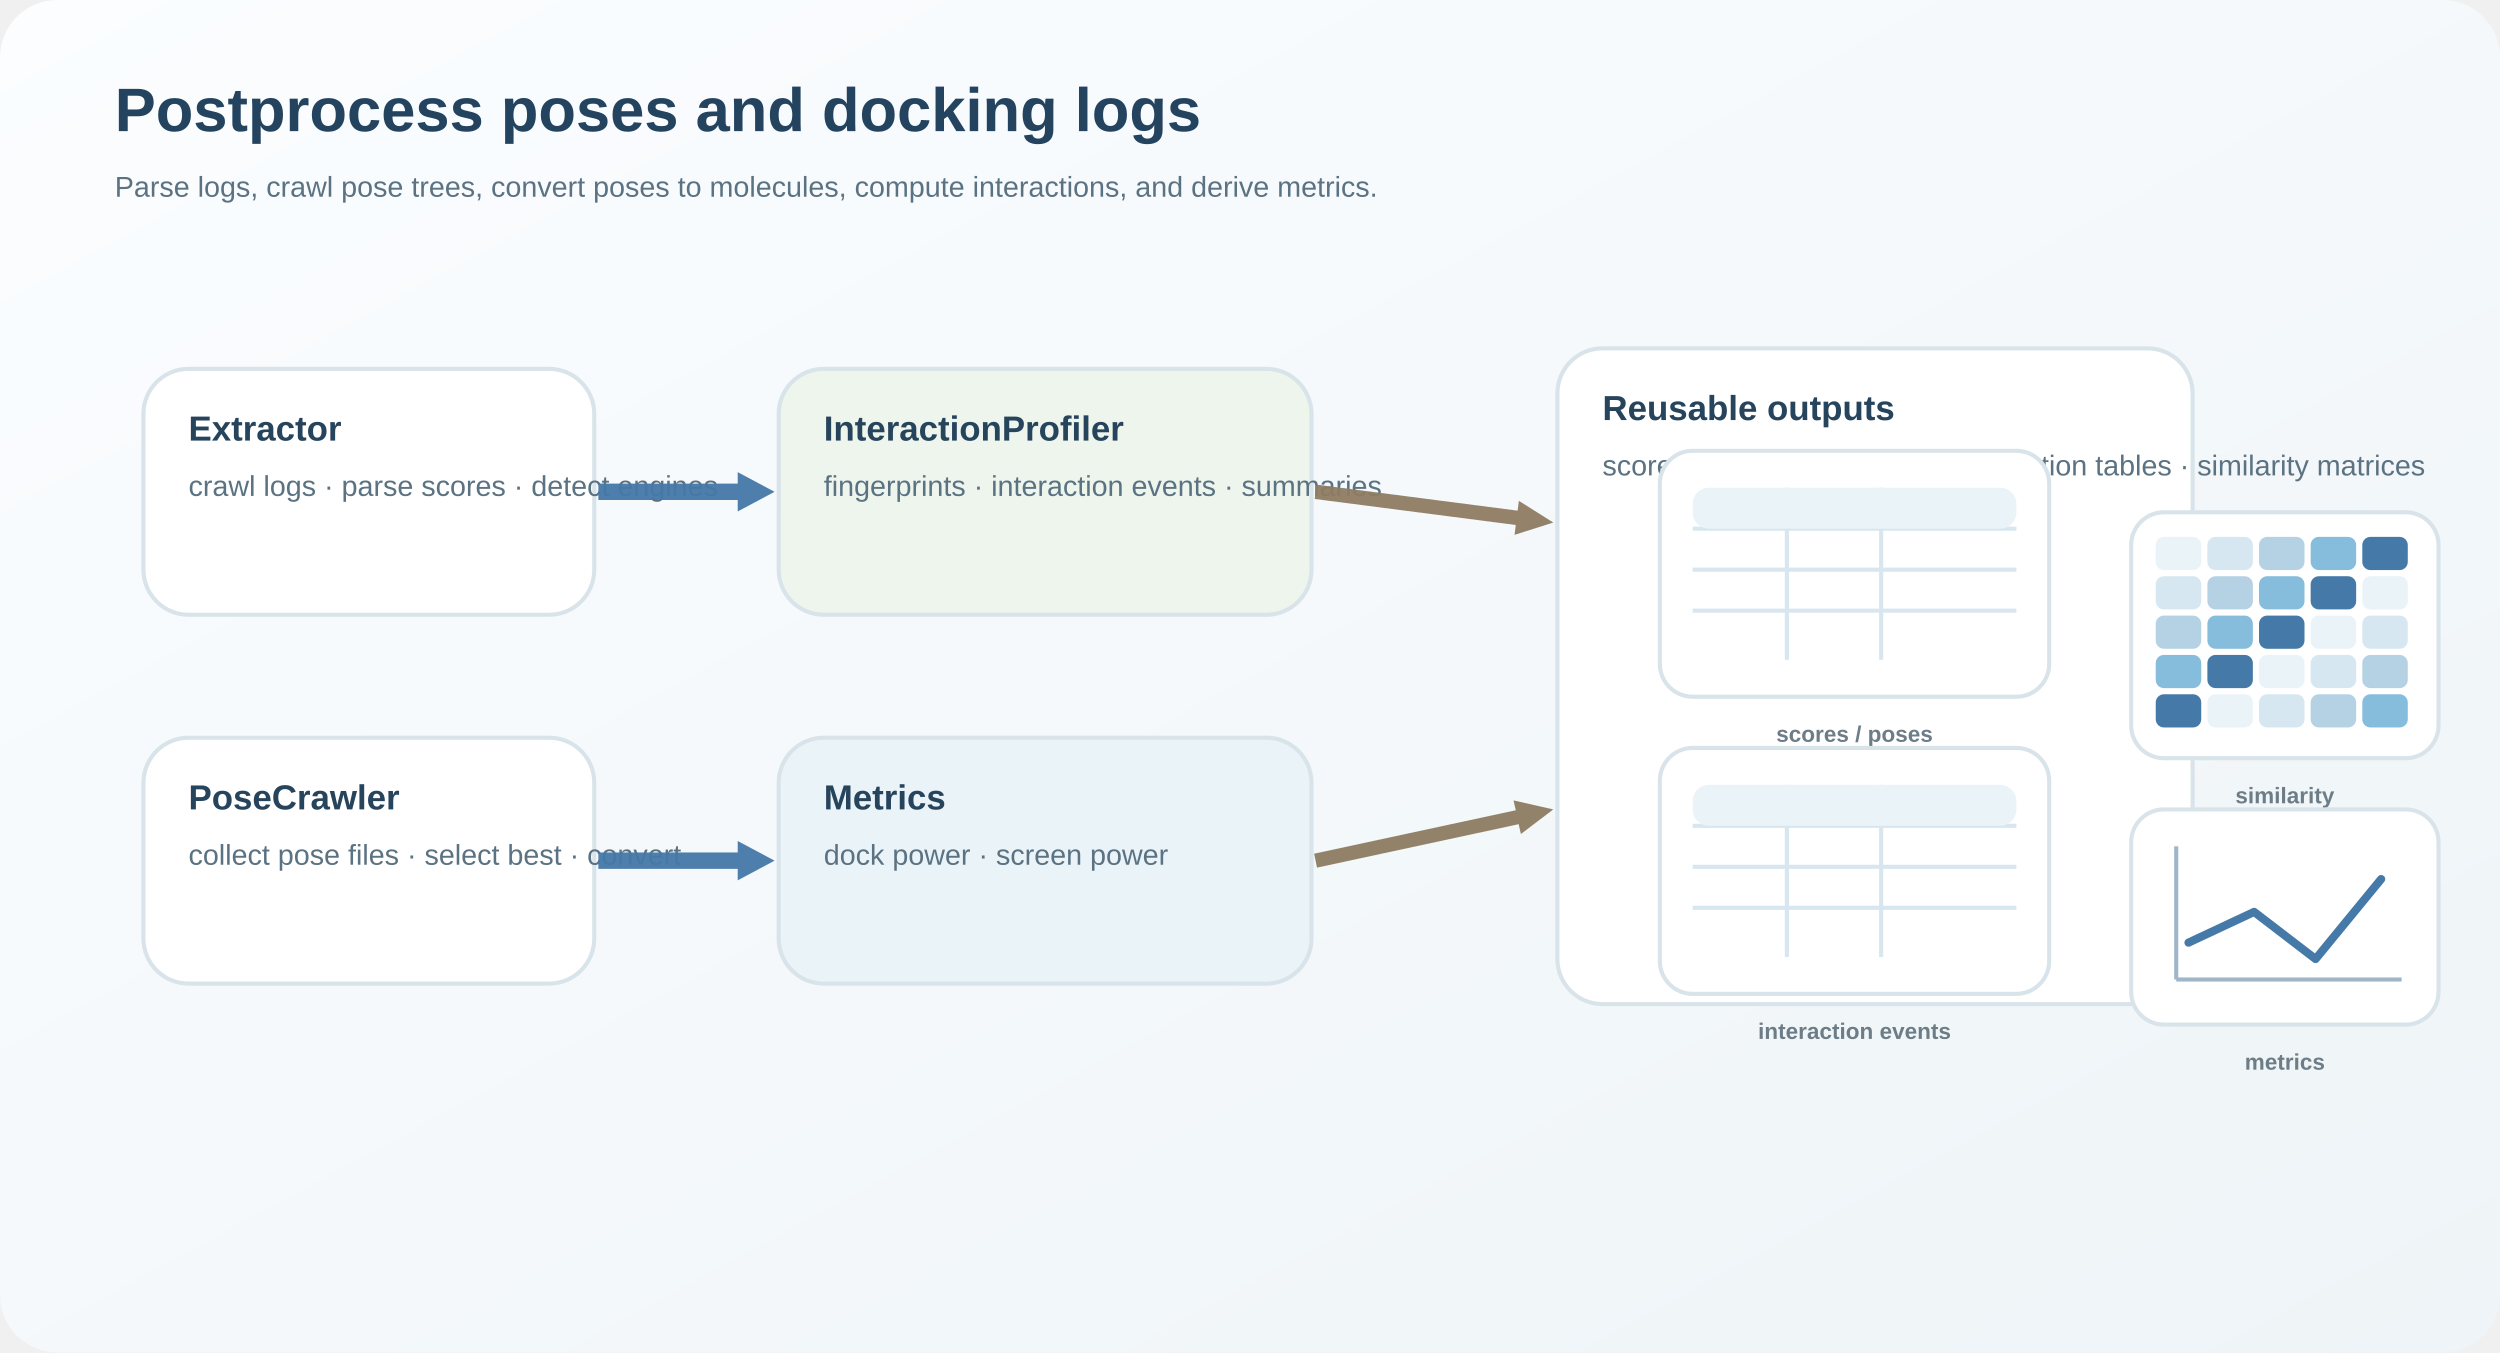
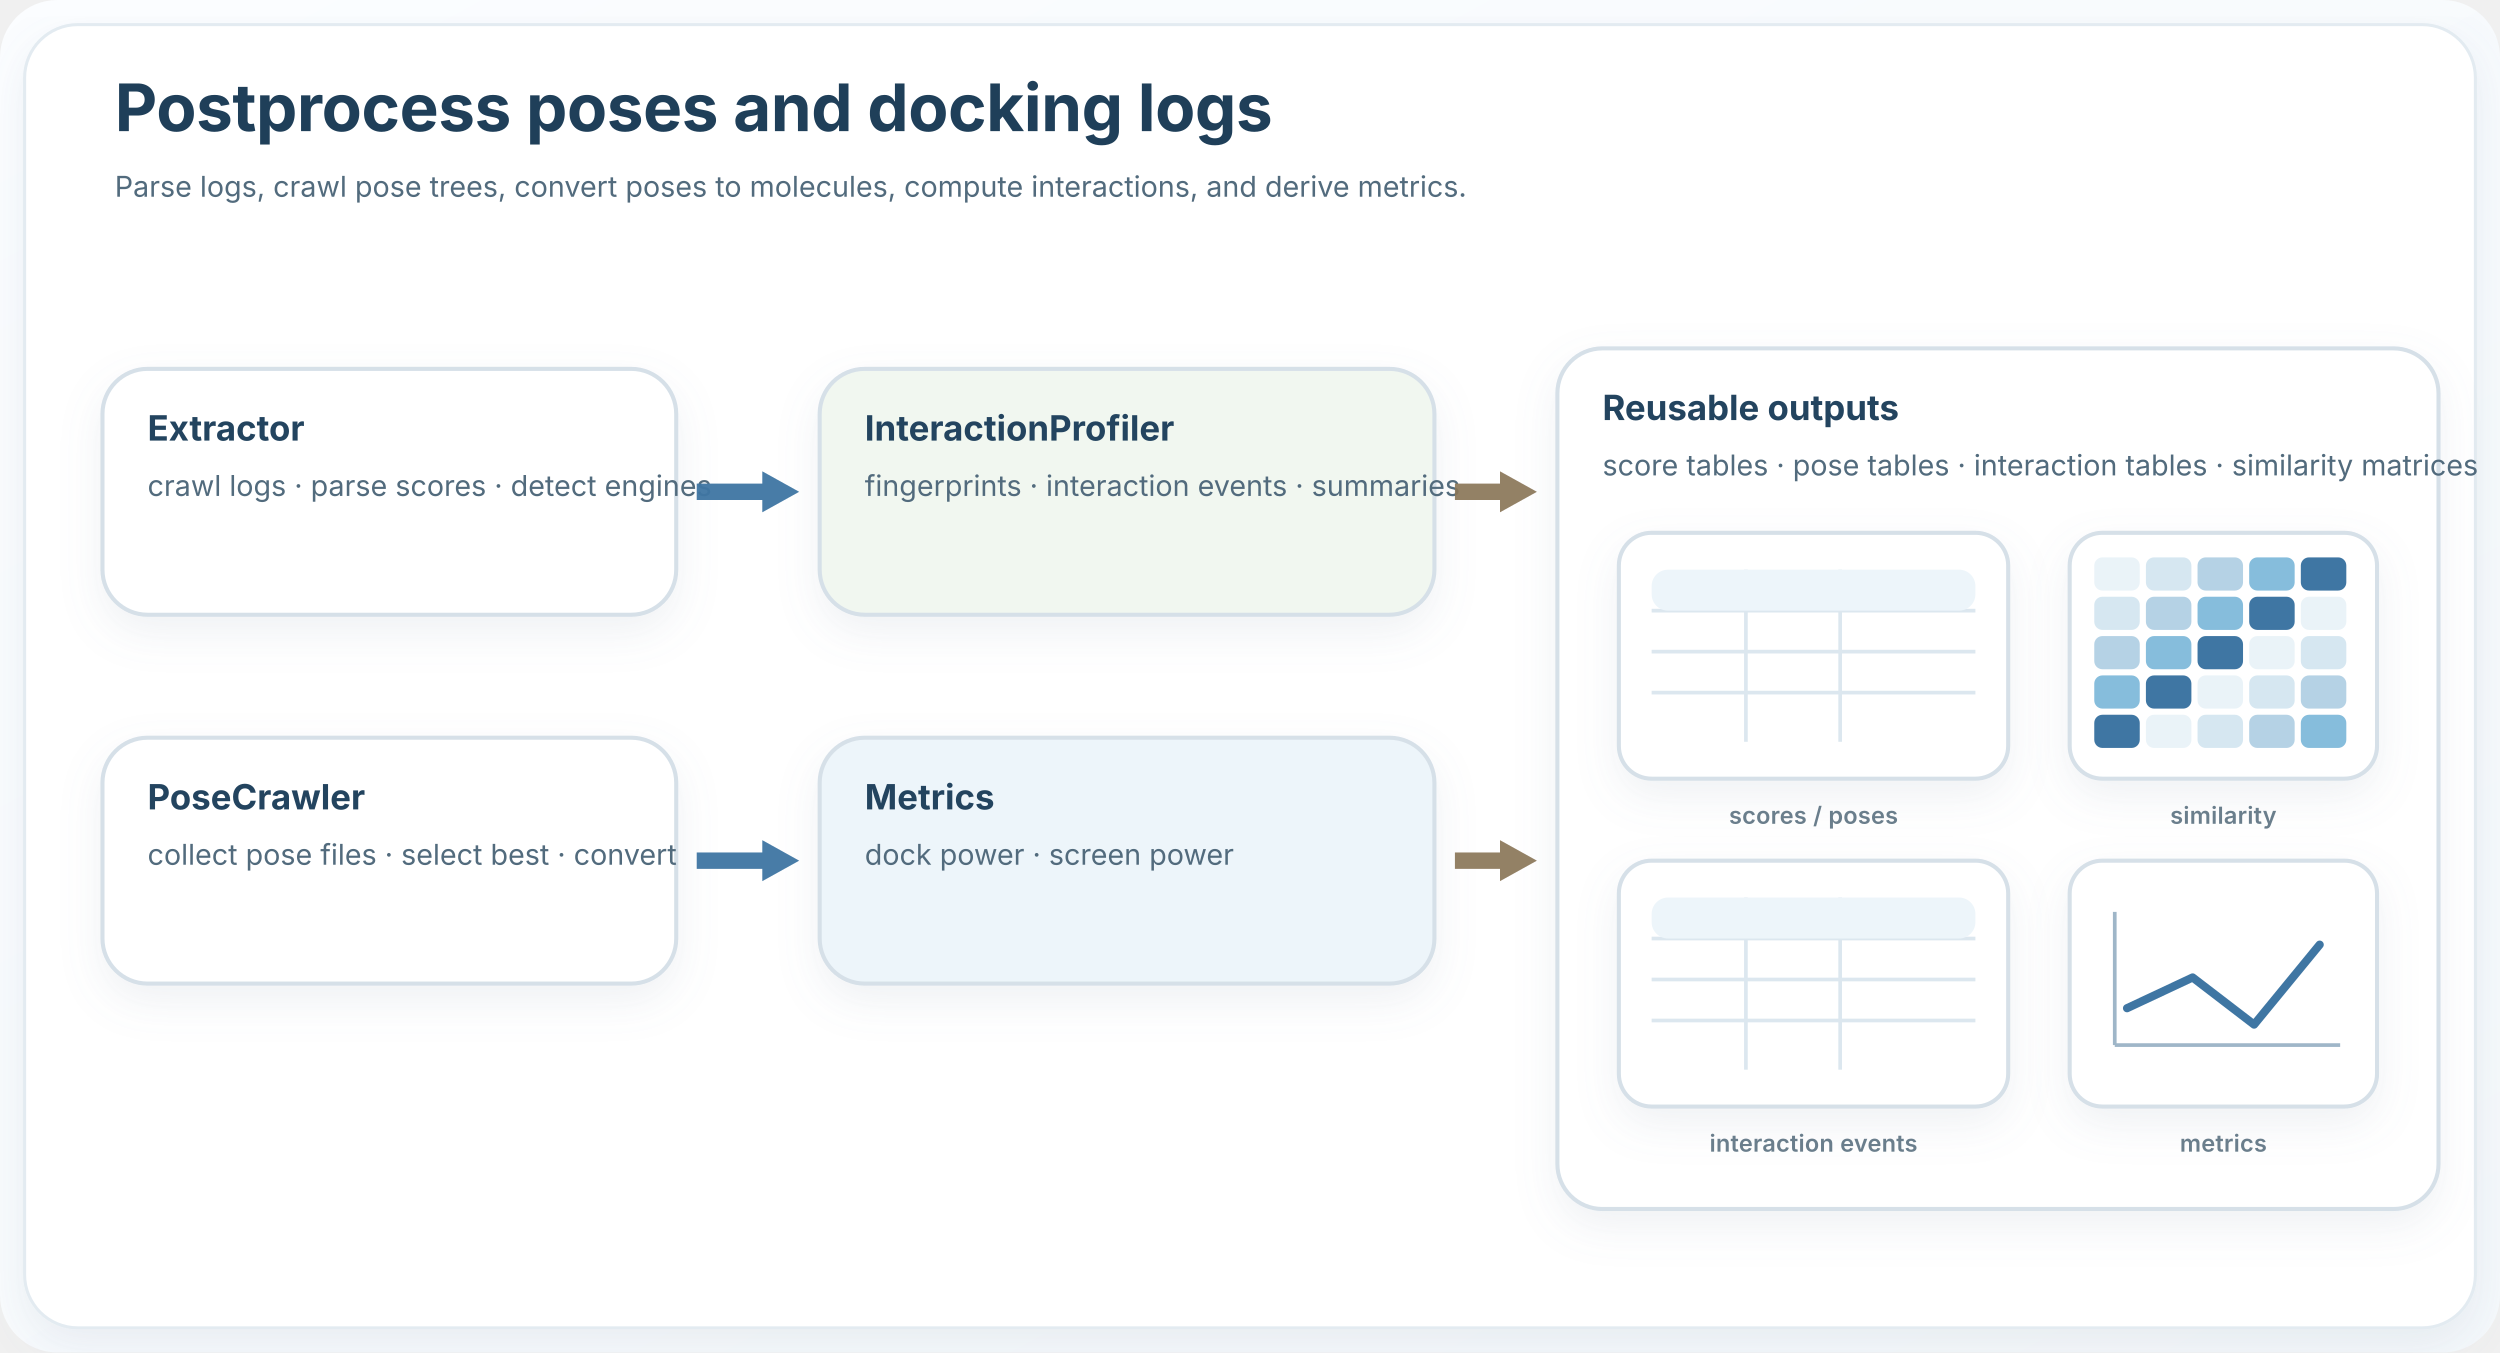
<svg xmlns="http://www.w3.org/2000/svg" width="1220" height="660" viewBox="0 0 1220 660">
  <defs>
    <linearGradient id="bggrad" x1="0" x2="1" y1="0" y2="1">
      <stop offset="0%" stop-color="#fbfdff" />
-       <stop offset="100%" stop-color="#eef4f7" />
+       <stop offset="100%" stop-color="#f4f8fb" />
    </linearGradient>
    <linearGradient id="bluegrad" x1="0" x2="1" y1="0" y2="1">
-       <stop offset="0%" stop-color="#86bddc" />
-       <stop offset="100%" stop-color="#366c98" />
+       <stop offset="0%" stop-color="#9cc6df" />
+       <stop offset="100%" stop-color="#4f87b0" />
    </linearGradient>
    <linearGradient id="navygrad" x1="0" x2="1" y1="0" y2="1">
-       <stop offset="0%" stop-color="#2f5d82" />
-       <stop offset="100%" stop-color="#1c3950" />
+       <stop offset="0%" stop-color="#376789" />
+       <stop offset="100%" stop-color="#1f425f" />
    </linearGradient>
    <linearGradient id="ambergrad" x1="0" x2="1" y1="0" y2="1">
-       <stop offset="0%" stop-color="#f6c86d" />
-       <stop offset="100%" stop-color="#c48d2d" />
+       <stop offset="0%" stop-color="#efcb84" />
+       <stop offset="100%" stop-color="#bf8b35" />
    </linearGradient>
    <linearGradient id="sagegrad" x1="0" x2="1" y1="0" y2="1">
-       <stop offset="0%" stop-color="#9ab694" />
-       <stop offset="100%" stop-color="#6d856d" />
+       <stop offset="0%" stop-color="#b7ccb2" />
+       <stop offset="100%" stop-color="#6f8969" />
    </linearGradient>
    <linearGradient id="stonegrad" x1="0" x2="1" y1="0" y2="1">
-       <stop offset="0%" stop-color="#c8bcaa" />
-       <stop offset="100%" stop-color="#8f7c63" />
+       <stop offset="0%" stop-color="#d7c7af" />
+       <stop offset="100%" stop-color="#8f7758" />
    </linearGradient>
    <linearGradient id="dbgrad" x1="0" x2="1" y1="0" y2="1">
-       <stop offset="0%" stop-color="#8bc6e8" />
-       <stop offset="55%" stop-color="#3373ac" />
-       <stop offset="100%" stop-color="#21517a" />
+       <stop offset="0%" stop-color="#8fc3e2" />
+       <stop offset="55%" stop-color="#3571a5" />
+       <stop offset="100%" stop-color="#214f76" />
    </linearGradient>
+     <filter id="softshadow" x="-20%" y="-20%" width="140%" height="160%">
+       <feDropShadow dx="0" dy="8" stdDeviation="10" flood-color="#7c92a6" flood-opacity="0.12" />
+     </filter>
+     <filter id="innershadow" x="-20%" y="-20%" width="140%" height="140%">
+       <feDropShadow dx="0" dy="2" stdDeviation="2" flood-color="#afbfcc" flood-opacity="0.10" />
+     </filter>
    <style>
-     .title{font:700 30px Arial, sans-serif; fill:#23435f}
-     .subtitle{font:600 18px Arial, sans-serif; fill:#4579A8}
-     .label{font:700 17px Arial, sans-serif; fill:#27445D}
-     .body{font:400 14px Arial, sans-serif; fill:#5B7282}
-     .small{font:600 13px Arial, sans-serif; fill:#5B7282}
-     .tiny{font:600 11px Arial, sans-serif; fill:#6d7d87}
+     .title{font:700 32px 'Inter','Segoe UI',Arial,sans-serif; fill:#1f3f59; letter-spacing:-0.2px}
+     .subtitle{font:600 18px 'Inter','Segoe UI',Arial,sans-serif; fill:#4274a0}
+     .label{font:700 17px 'Inter','Segoe UI',Arial,sans-serif; fill:#23445f}
+     .body{font:400 14px 'Inter','Segoe UI',Arial,sans-serif; fill:#526b7d}
+     .small{font:600 13px 'Inter','Segoe UI',Arial,sans-serif; fill:#526b7d}
+     .tiny{font:600 11.5px 'Inter','Segoe UI',Arial,sans-serif; fill:#6a7e8c; letter-spacing:0.1px}
  </style>
  </defs>
  <rect x="0" y="0" width="1220" height="660" rx="28" fill="url(#bggrad)" />
+   <rect x="12" y="12" width="1196" height="636" rx="26" fill="#ffffff" stroke="#e3ebf1" stroke-width="1.5" filter="url(#softshadow)" />
  <text x="56" y="64" class="title">Postprocess poses and docking logs</text>
  <text x="56" y="96" class="body">Parse logs, crawl pose trees, convert poses to molecules, compute interactions, and derive metrics.</text>
-   <rect x="70" y="180" width="220" height="120" rx="22" fill="#ffffff" stroke="#d8e3ea" stroke-width="2" />
-   <text x="92" y="215" class="label">Extractor</text>
-   <text x="92" y="242" class="body">crawl logs · parse scores · detect engines</text>
-   <rect x="70" y="360" width="220" height="120" rx="22" fill="#ffffff" stroke="#d8e3ea" stroke-width="2" />
-   <text x="92" y="395" class="label">PoseCrawler</text>
-   <text x="92" y="422" class="body">collect pose files · select best · convert</text>
-   <rect x="380" y="180" width="260" height="120" rx="22" fill="#EEF5ED" stroke="#d8e3ea" stroke-width="2" />
-   <text x="402" y="215" class="label">InteractionProfiler</text>
-   <text x="402" y="242" class="body">fingerprints · interaction events · summaries</text>
-   <rect x="380" y="360" width="260" height="120" rx="22" fill="#EAF3F8" stroke="#d8e3ea" stroke-width="2" />
-   <text x="402" y="395" class="label">Metrics</text>
-   <text x="402" y="422" class="body">dock power · screen power</text>
-   <rect x="760" y="170" width="310" height="320" rx="22" fill="#ffffff" stroke="#d8e3ea" stroke-width="2" />
+   <rect x="50" y="180" width="280" height="120" rx="22" fill="#ffffff" stroke="#d6e0e8" stroke-width="2" filter="url(#softshadow)" />
+   <text x="72" y="215" class="label">Extractor</text>
+   <text x="72" y="242" class="body">crawl logs · parse scores · detect engines</text>
+   <rect x="50" y="360" width="280" height="120" rx="22" fill="#ffffff" stroke="#d6e0e8" stroke-width="2" filter="url(#softshadow)" />
+   <text x="72" y="395" class="label">PoseCrawler</text>
+   <text x="72" y="422" class="body">collect pose files · select best · convert</text>
+   <rect x="400" y="180" width="300" height="120" rx="22" fill="#f1f7f0" stroke="#d6e0e8" stroke-width="2" filter="url(#softshadow)" />
+   <text x="422" y="215" class="label">InteractionProfiler</text>
+   <text x="422" y="242" class="body">fingerprints · interaction events · summaries</text>
+   <rect x="400" y="360" width="300" height="120" rx="22" fill="#edf5fa" stroke="#d6e0e8" stroke-width="2" filter="url(#softshadow)" />
+   <text x="422" y="395" class="label">Metrics</text>
+   <text x="422" y="422" class="body">dock power · screen power</text>
+   <rect x="760" y="170" width="430" height="420" rx="22" fill="#ffffff" stroke="#d6e0e8" stroke-width="2" filter="url(#softshadow)" />
  <text x="782" y="205" class="label">Reusable outputs</text>
  <text x="782" y="232" class="body">score tables · pose tables · interaction tables · similarity matrices</text>
-   <polygon points="292.0,244.0 360.0,244.0 360.0,249.6 378.0,240.0 360.0,230.4 360.0,236.0 292.0,236.0" fill="#4579A8" opacity="0.95" />
-   <polygon points="292.0,424.0 360.0,424.0 360.0,429.6 378.0,420.0 360.0,410.4 360.0,416.0 292.0,416.0" fill="#4579A8" opacity="0.95" />
-   <polygon points="641.6,243.5 739.7,256.2 739.1,261.0 758.0,255.0 741.2,244.4 740.6,249.2 642.4,236.5" fill="#8f7c63" opacity="0.95" />
-   <polygon points="642.7,423.4 741.1,402.2 742.2,407.0 758.0,395.0 738.6,390.6 739.7,395.4 641.3,416.6" fill="#8f7c63" opacity="0.95" />
-   <rect x="810" y="220" width="190" height="120" rx="16" fill="#ffffff" stroke="#d8e3ea" stroke-width="2" />
-   <line x1="826" y1="258" x2="984" y2="258" stroke="#d7e6ef" stroke-width="2" />
-   <line x1="826" y1="278" x2="984" y2="278" stroke="#d7e6ef" stroke-width="2" />
-   <line x1="826" y1="298" x2="984" y2="298" stroke="#d7e6ef" stroke-width="2" />
-   <line x1="872" y1="238" x2="872" y2="322" stroke="#d7e6ef" stroke-width="2" />
-   <line x1="918" y1="238" x2="918" y2="322" stroke="#d7e6ef" stroke-width="2" />
-   <rect x="826" y="238" width="158" height="20" rx="8" fill="#EAF3F8" />
-   <text x="905.0" y="362" class="tiny" text-anchor="middle">scores / poses</text>
-   <rect x="810" y="365" width="190" height="120" rx="16" fill="#ffffff" stroke="#d8e3ea" stroke-width="2" />
-   <line x1="826" y1="403" x2="984" y2="403" stroke="#d7e6ef" stroke-width="2" />
-   <line x1="826" y1="423" x2="984" y2="423" stroke="#d7e6ef" stroke-width="2" />
-   <line x1="826" y1="443" x2="984" y2="443" stroke="#d7e6ef" stroke-width="2" />
-   <line x1="872" y1="383" x2="872" y2="467" stroke="#d7e6ef" stroke-width="2" />
-   <line x1="918" y1="383" x2="918" y2="467" stroke="#d7e6ef" stroke-width="2" />
-   <rect x="826" y="383" width="158" height="20" rx="8" fill="#EAF3F8" />
-   <text x="905.0" y="507" class="tiny" text-anchor="middle">interaction events</text>
-   <rect x="1040" y="250" width="150" height="120" rx="16" fill="#ffffff" stroke="#d8e3ea" stroke-width="2" />
-   <rect x="1052.0" y="262.0" width="22.2" height="16.2" rx="4" fill="#eaf3f8" />
-   <rect x="1077.2" y="262.0" width="22.2" height="16.2" rx="4" fill="#d6e7f1" />
-   <rect x="1102.4" y="262.0" width="22.2" height="16.2" rx="4" fill="#b5d2e5" />
-   <rect x="1127.6" y="262.0" width="22.2" height="16.2" rx="4" fill="#86bddc" />
-   <rect x="1152.8" y="262.0" width="22.2" height="16.2" rx="4" fill="#4579A8" />
-   <rect x="1052.0" y="281.2" width="22.2" height="16.2" rx="4" fill="#d6e7f1" />
-   <rect x="1077.2" y="281.2" width="22.2" height="16.2" rx="4" fill="#b5d2e5" />
-   <rect x="1102.4" y="281.2" width="22.2" height="16.2" rx="4" fill="#86bddc" />
-   <rect x="1127.6" y="281.2" width="22.2" height="16.2" rx="4" fill="#4579A8" />
-   <rect x="1152.8" y="281.2" width="22.2" height="16.2" rx="4" fill="#eaf3f8" />
-   <rect x="1052.0" y="300.4" width="22.2" height="16.2" rx="4" fill="#b5d2e5" />
-   <rect x="1077.2" y="300.4" width="22.2" height="16.2" rx="4" fill="#86bddc" />
-   <rect x="1102.4" y="300.4" width="22.2" height="16.2" rx="4" fill="#4579A8" />
-   <rect x="1127.6" y="300.4" width="22.2" height="16.2" rx="4" fill="#eaf3f8" />
-   <rect x="1152.8" y="300.4" width="22.2" height="16.2" rx="4" fill="#d6e7f1" />
-   <rect x="1052.0" y="319.6" width="22.2" height="16.2" rx="4" fill="#86bddc" />
-   <rect x="1077.2" y="319.6" width="22.2" height="16.2" rx="4" fill="#4579A8" />
-   <rect x="1102.4" y="319.6" width="22.2" height="16.2" rx="4" fill="#eaf3f8" />
-   <rect x="1127.6" y="319.6" width="22.2" height="16.2" rx="4" fill="#d6e7f1" />
-   <rect x="1152.8" y="319.6" width="22.2" height="16.2" rx="4" fill="#b5d2e5" />
-   <rect x="1052.0" y="338.8" width="22.2" height="16.2" rx="4" fill="#4579A8" />
-   <rect x="1077.2" y="338.8" width="22.2" height="16.2" rx="4" fill="#eaf3f8" />
-   <rect x="1102.4" y="338.8" width="22.2" height="16.2" rx="4" fill="#d6e7f1" />
-   <rect x="1127.6" y="338.8" width="22.2" height="16.2" rx="4" fill="#b5d2e5" />
-   <rect x="1152.8" y="338.8" width="22.2" height="16.2" rx="4" fill="#86bddc" />
-   <text x="1115.0" y="392" class="tiny" text-anchor="middle">similarity</text>
-   <rect x="1040" y="395" width="150" height="105" rx="16" fill="#ffffff" stroke="#d8e3ea" stroke-width="2" />
-   <line x1="1062" y1="478" x2="1172" y2="478" stroke="#9fb6c8" stroke-width="2" />
-   <line x1="1062" y1="413" x2="1062" y2="478" stroke="#9fb6c8" stroke-width="2" />
-   <polyline points="1068,460 1100,445 1130,468 1162,429" fill="none" stroke="#4579A8" stroke-width="4" stroke-linecap="round" stroke-linejoin="round" />
-   <text x="1115.0" y="522" class="tiny" text-anchor="middle">metrics</text>
+   <polygon points="340,236 372,236 372,230 390,240 372,250 372,244 340,244" fill="#3f76a3" opacity="0.95" />
+   <polygon points="710,236 732,236 732,230 750,240 732,250 732,244 710,244" fill="#8a7658" opacity="0.92" />
+   <polygon points="340,416 372,416 372,410 390,420 372,430 372,424 340,424" fill="#3f76a3" opacity="0.95" />
+   <polygon points="710,416 732,416 732,410 750,420 732,430 732,424 710,424" fill="#8a7658" opacity="0.92" />
+   <rect x="790" y="260" width="190" height="120" rx="16" fill="#ffffff" stroke="#d6e0e8" stroke-width="2" filter="url(#softshadow)" />
+   <line x1="806" y1="298" x2="964" y2="298" stroke="#dce7ef" stroke-width="1.8" />
+   <line x1="806" y1="318" x2="964" y2="318" stroke="#dce7ef" stroke-width="1.8" />
+   <line x1="806" y1="338" x2="964" y2="338" stroke="#dce7ef" stroke-width="1.8" />
+   <line x1="852" y1="278" x2="852" y2="362" stroke="#dce7ef" stroke-width="1.8" />
+   <line x1="898" y1="278" x2="898" y2="362" stroke="#dce7ef" stroke-width="1.8" />
+   <rect x="806" y="278" width="158" height="20" rx="8" fill="#edf5fa" />
+   <text x="885.0" y="402" class="tiny" text-anchor="middle">scores / poses</text>
+   <rect x="1010" y="260" width="150" height="120" rx="16" fill="#ffffff" stroke="#d6e0e8" stroke-width="2" filter="url(#softshadow)" />
+   <rect x="1022.0" y="272.0" width="22.2" height="16.2" rx="4" fill="#eaf3f8" />
+   <rect x="1047.2" y="272.0" width="22.2" height="16.2" rx="4" fill="#d6e7f1" />
+   <rect x="1072.4" y="272.0" width="22.2" height="16.2" rx="4" fill="#b5d2e5" />
+   <rect x="1097.6" y="272.0" width="22.2" height="16.2" rx="4" fill="#86bddc" />
+   <rect x="1122.8" y="272.0" width="22.2" height="16.2" rx="4" fill="#3f76a3" />
+   <rect x="1022.0" y="291.2" width="22.2" height="16.2" rx="4" fill="#d6e7f1" />
+   <rect x="1047.2" y="291.2" width="22.2" height="16.2" rx="4" fill="#b5d2e5" />
+   <rect x="1072.4" y="291.2" width="22.2" height="16.2" rx="4" fill="#86bddc" />
+   <rect x="1097.6" y="291.2" width="22.2" height="16.2" rx="4" fill="#3f76a3" />
+   <rect x="1122.8" y="291.2" width="22.2" height="16.2" rx="4" fill="#eaf3f8" />
+   <rect x="1022.0" y="310.4" width="22.2" height="16.2" rx="4" fill="#b5d2e5" />
+   <rect x="1047.2" y="310.4" width="22.2" height="16.2" rx="4" fill="#86bddc" />
+   <rect x="1072.4" y="310.4" width="22.2" height="16.2" rx="4" fill="#3f76a3" />
+   <rect x="1097.6" y="310.4" width="22.2" height="16.2" rx="4" fill="#eaf3f8" />
+   <rect x="1122.8" y="310.4" width="22.2" height="16.2" rx="4" fill="#d6e7f1" />
+   <rect x="1022.0" y="329.6" width="22.2" height="16.2" rx="4" fill="#86bddc" />
+   <rect x="1047.2" y="329.6" width="22.2" height="16.2" rx="4" fill="#3f76a3" />
+   <rect x="1072.4" y="329.6" width="22.2" height="16.2" rx="4" fill="#eaf3f8" />
+   <rect x="1097.6" y="329.6" width="22.2" height="16.2" rx="4" fill="#d6e7f1" />
+   <rect x="1122.8" y="329.6" width="22.2" height="16.2" rx="4" fill="#b5d2e5" />
+   <rect x="1022.0" y="348.8" width="22.2" height="16.2" rx="4" fill="#3f76a3" />
+   <rect x="1047.2" y="348.8" width="22.2" height="16.2" rx="4" fill="#eaf3f8" />
+   <rect x="1072.4" y="348.8" width="22.2" height="16.2" rx="4" fill="#d6e7f1" />
+   <rect x="1097.6" y="348.8" width="22.2" height="16.2" rx="4" fill="#b5d2e5" />
+   <rect x="1122.8" y="348.8" width="22.2" height="16.2" rx="4" fill="#86bddc" />
+   <text x="1085.0" y="402" class="tiny" text-anchor="middle">similarity</text>
+   <rect x="790" y="420" width="190" height="120" rx="16" fill="#ffffff" stroke="#d6e0e8" stroke-width="2" filter="url(#softshadow)" />
+   <line x1="806" y1="458" x2="964" y2="458" stroke="#dce7ef" stroke-width="1.8" />
+   <line x1="806" y1="478" x2="964" y2="478" stroke="#dce7ef" stroke-width="1.8" />
+   <line x1="806" y1="498" x2="964" y2="498" stroke="#dce7ef" stroke-width="1.8" />
+   <line x1="852" y1="438" x2="852" y2="522" stroke="#dce7ef" stroke-width="1.8" />
+   <line x1="898" y1="438" x2="898" y2="522" stroke="#dce7ef" stroke-width="1.8" />
+   <rect x="806" y="438" width="158" height="20" rx="8" fill="#edf5fa" />
+   <text x="885.0" y="562" class="tiny" text-anchor="middle">interaction events</text>
+   <rect x="1010" y="420" width="150" height="120" rx="16" fill="#ffffff" stroke="#d6e0e8" stroke-width="2" filter="url(#softshadow)" />
+   <line x1="1032" y1="510" x2="1142" y2="510" stroke="#9fb6c8" stroke-width="1.8" />
+   <line x1="1032" y1="445" x2="1032" y2="510" stroke="#9fb6c8" stroke-width="1.8" />
+   <polyline points="1038,492 1070,477 1100,500 1132,461" fill="none" stroke="#3f76a3" stroke-width="4" stroke-linecap="round" stroke-linejoin="round" />
+   <text x="1085.0" y="562" class="tiny" text-anchor="middle">metrics</text>
</svg>
